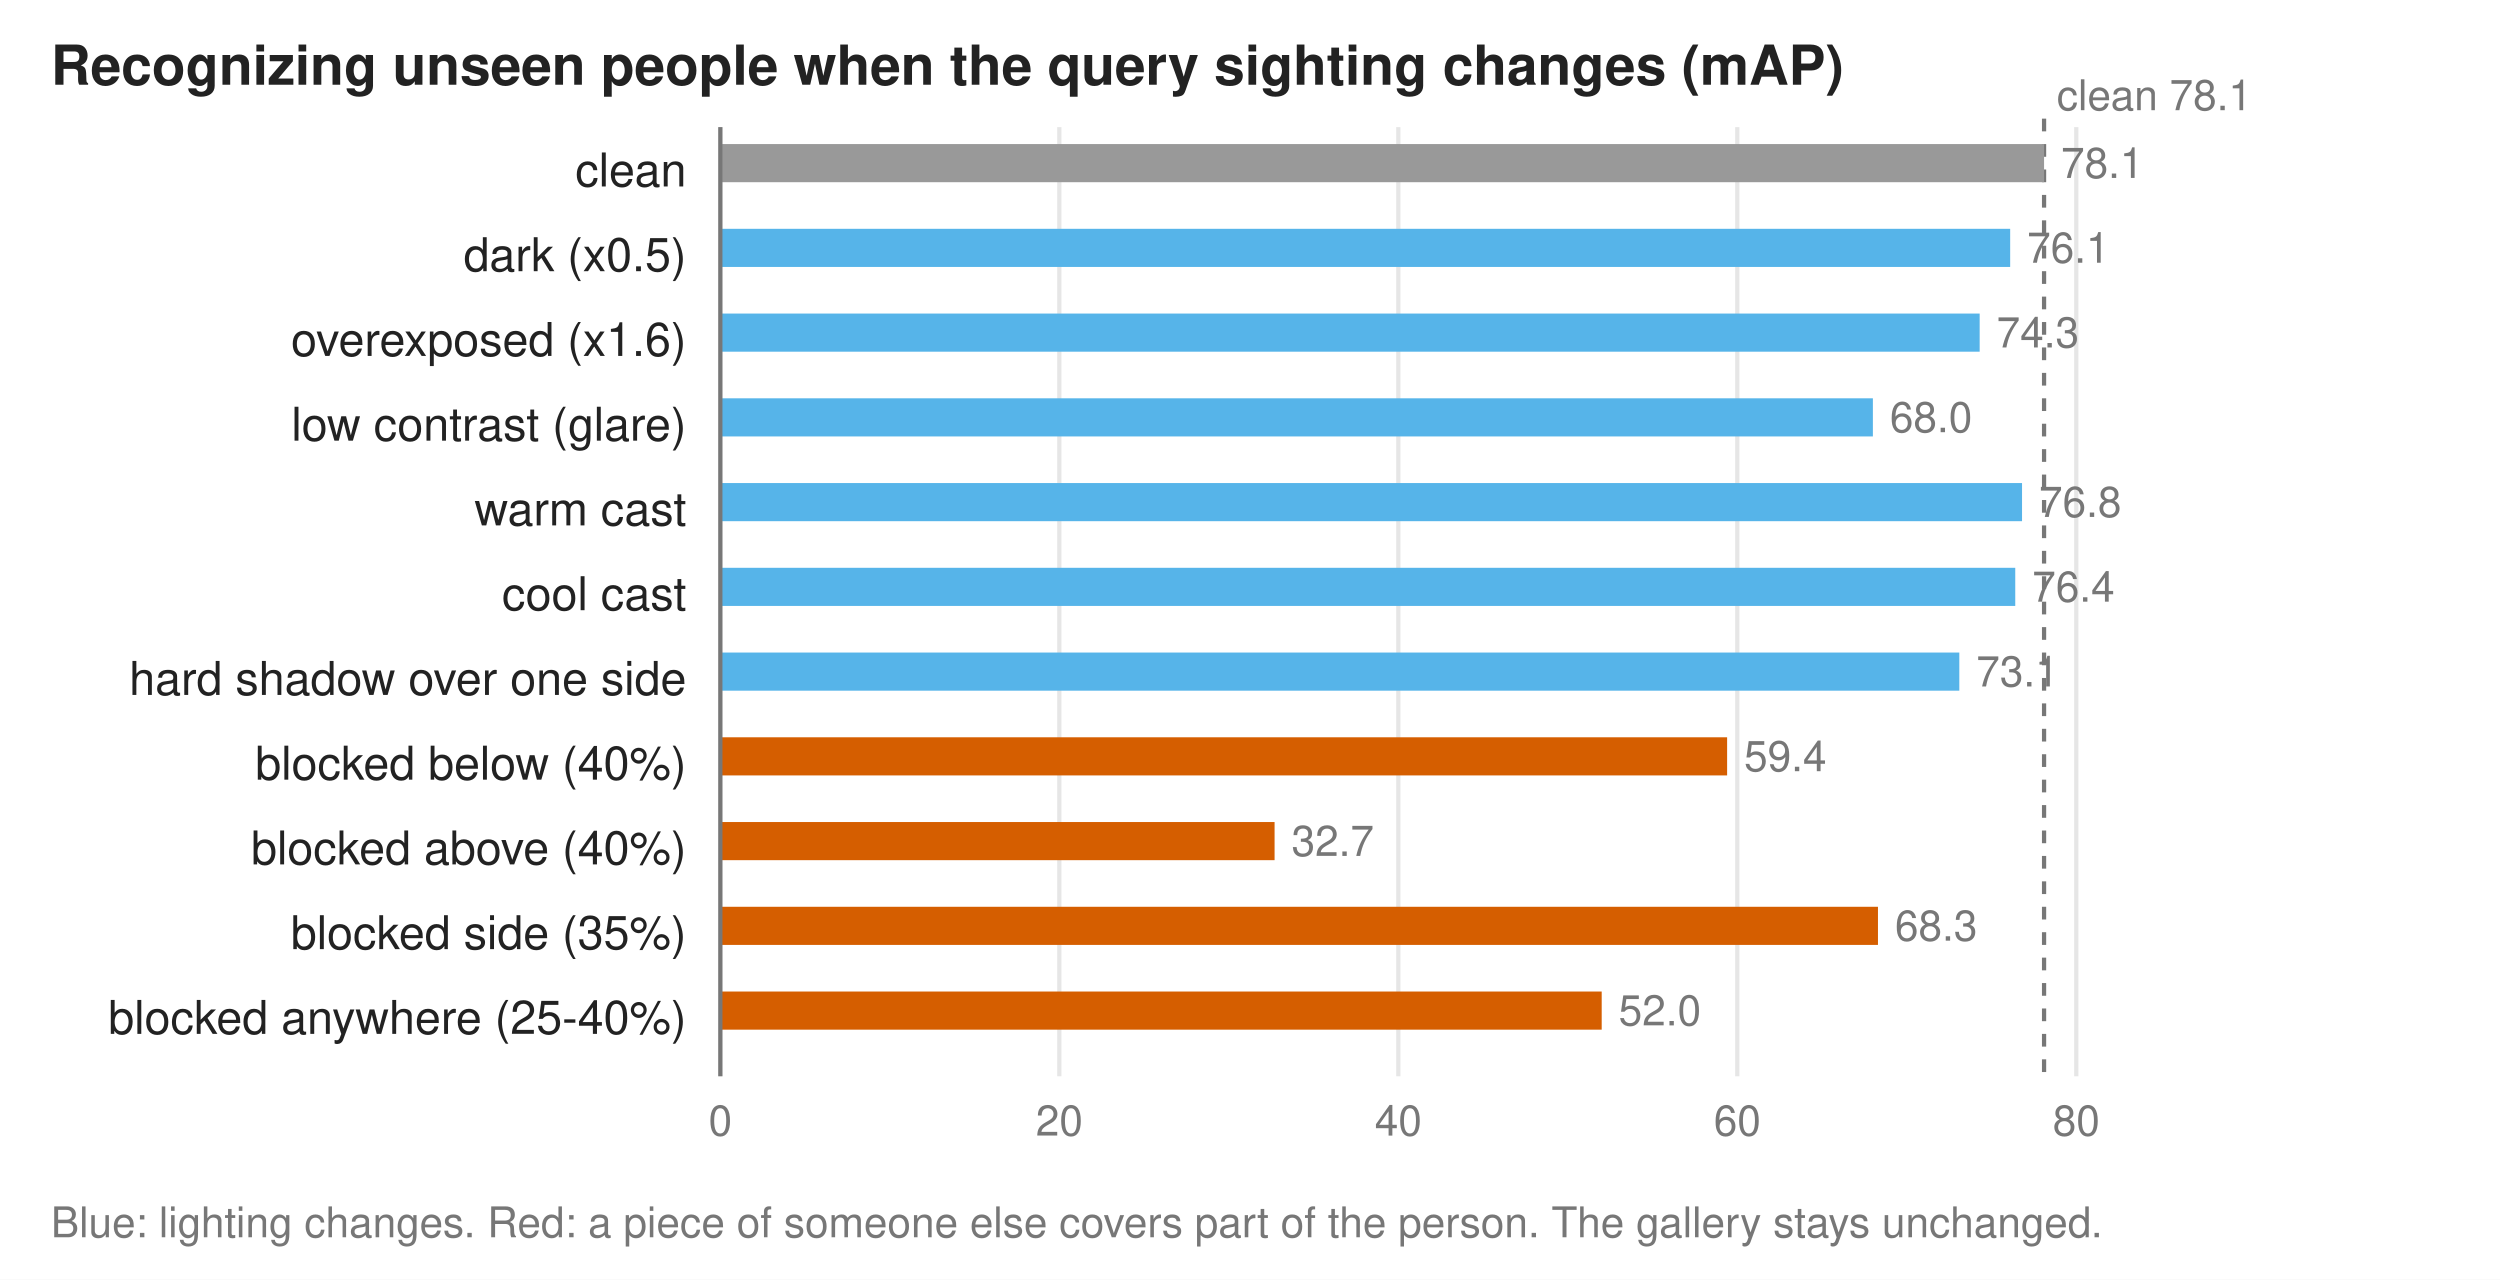
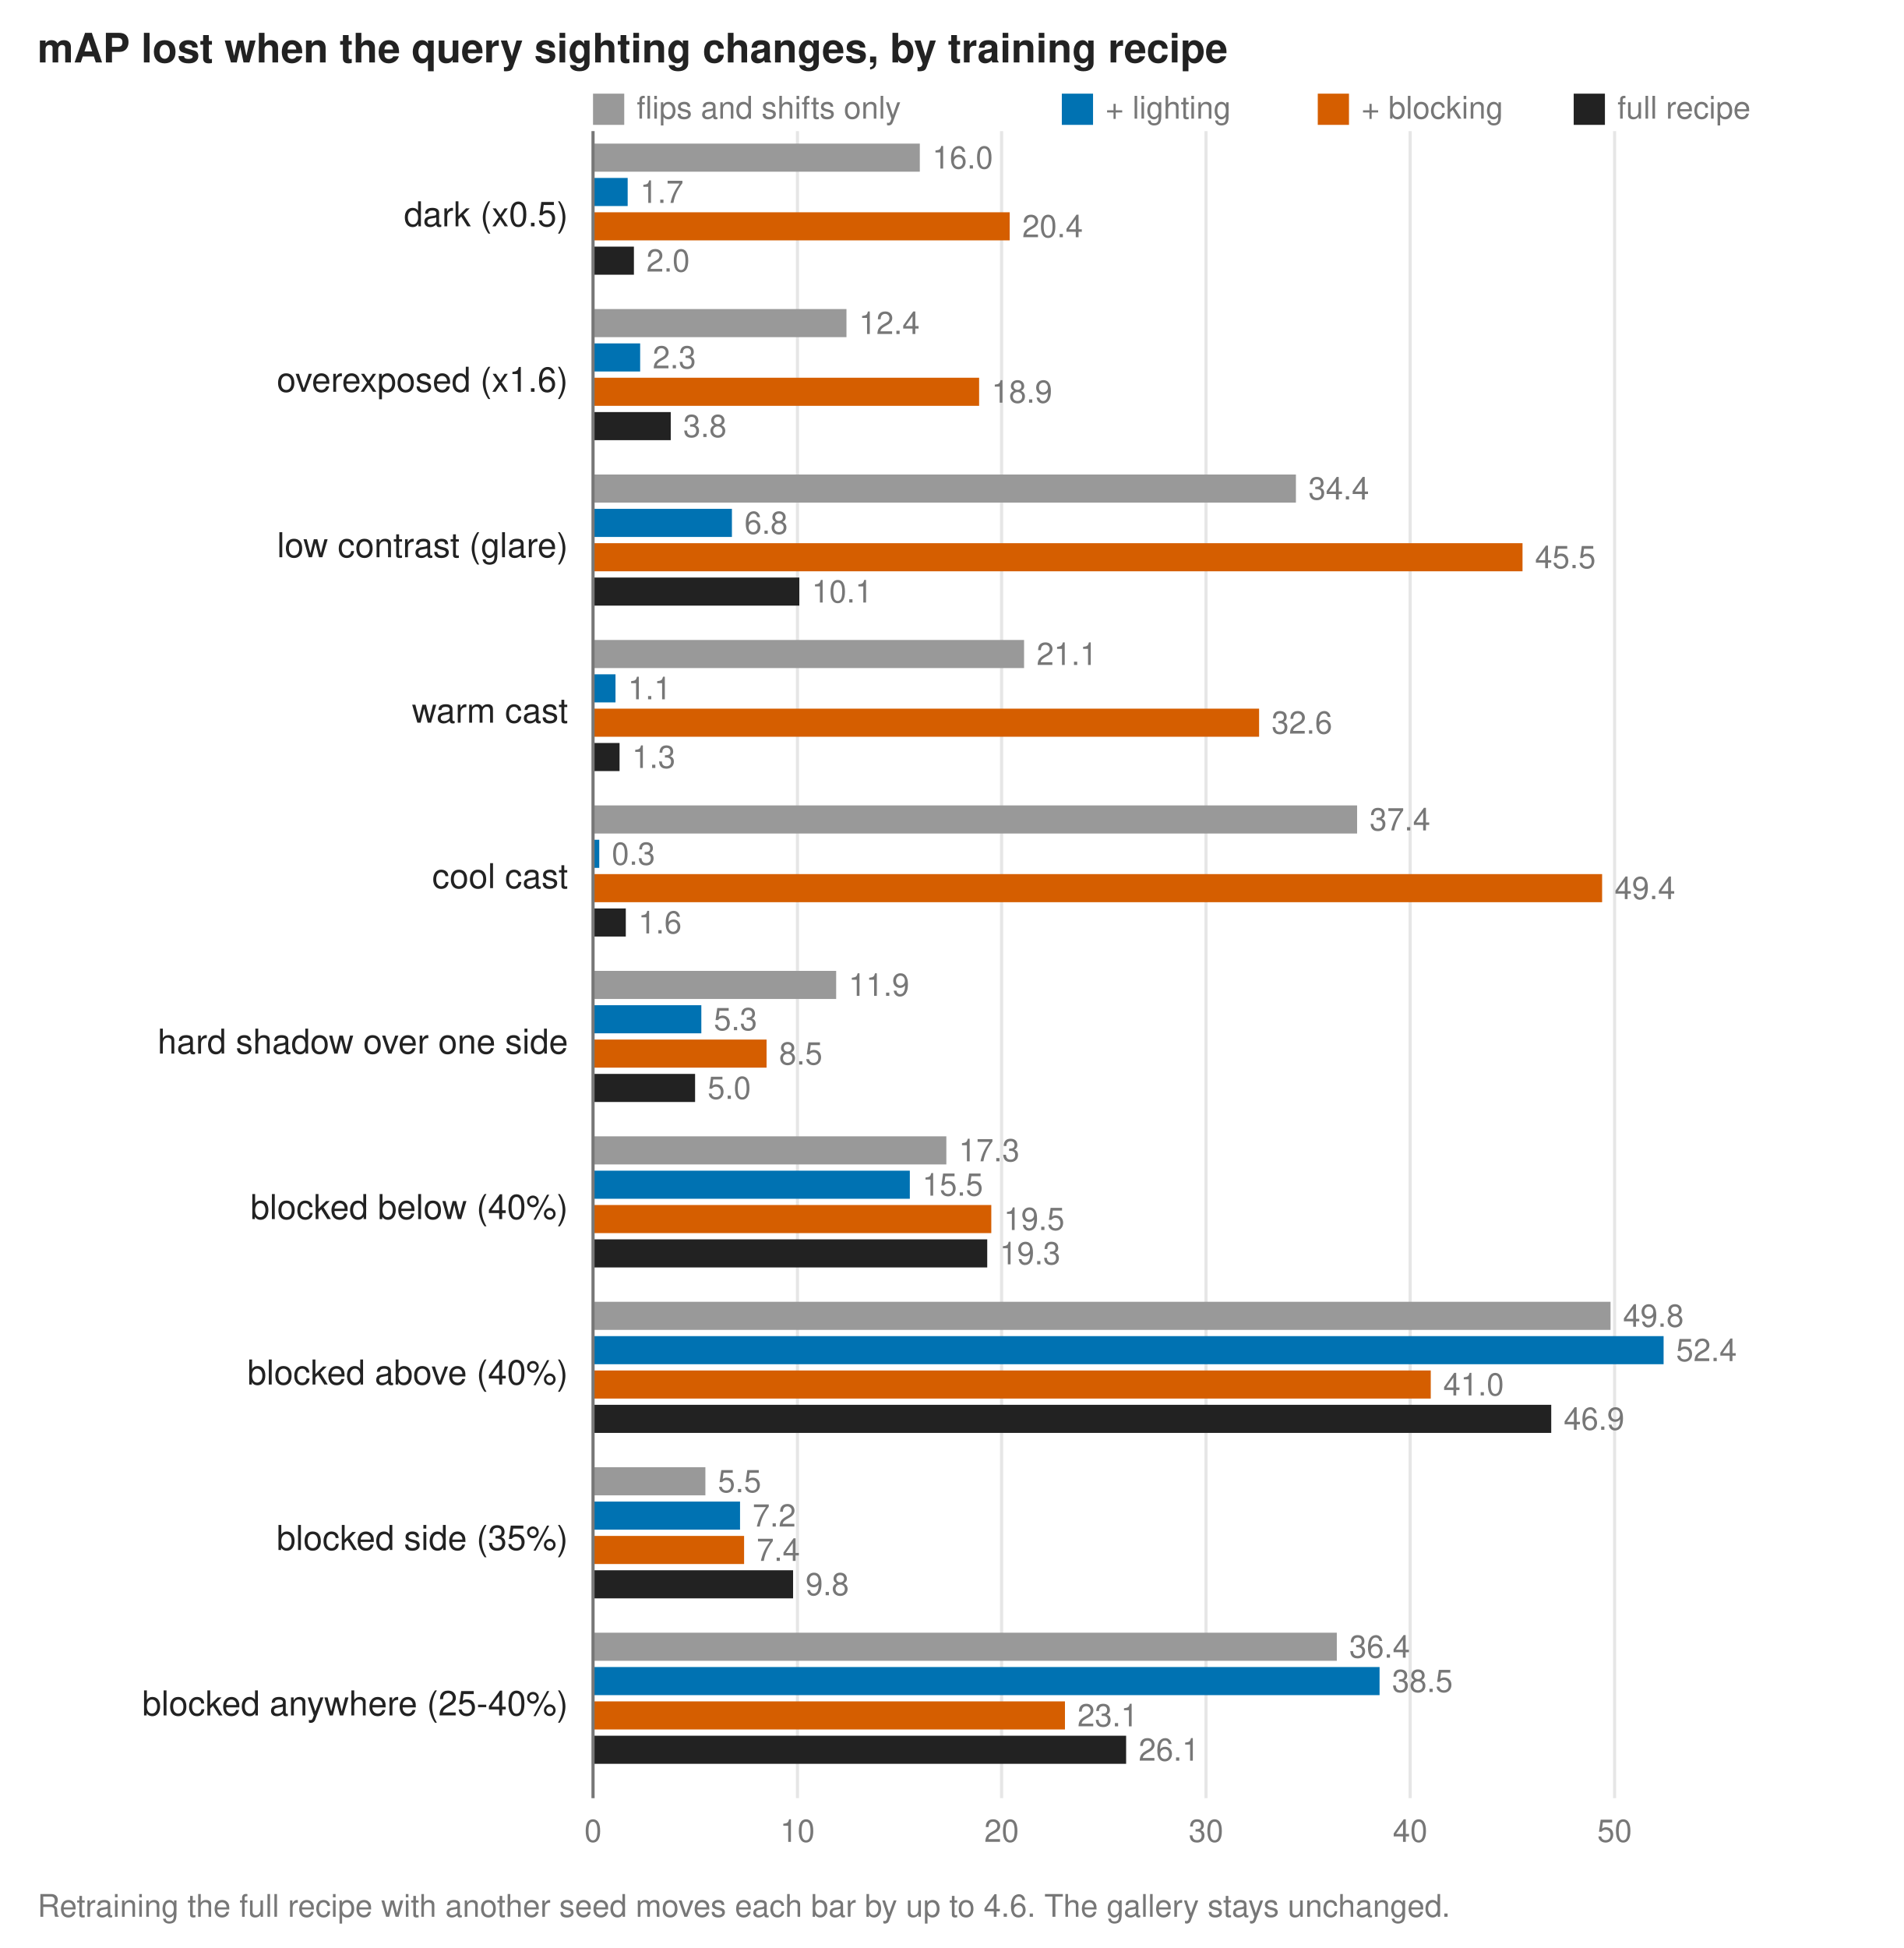
- <svg xmlns="http://www.w3.org/2000/svg" width="590" height="302" viewBox="0 0 590 302" font-family="Helvetica, Arial, sans-serif">
+ <svg xmlns="http://www.w3.org/2000/svg" width="610" height="624" viewBox="0 0 610 624" font-family="Helvetica, Arial, sans-serif">
  <rect width="100%" height="100%" fill="#ffffff" />
-   <text x="12.0" y="20.0" font-size="13" text-anchor="start" fill="#222222" font-weight="bold">Recognizing unseen people when the query sighting changes (mAP)</text>
-   <line x1="170.0" y1="30.0" x2="170.0" y2="254.0" stroke="#e6e6e6" stroke-width="1.0" />
-   <text x="170.0" y="268.0" font-size="10" text-anchor="middle" fill="#777777" font-weight="normal">0</text>
-   <line x1="250.0" y1="30.0" x2="250.0" y2="254.0" stroke="#e6e6e6" stroke-width="1.0" />
-   <text x="250.0" y="268.0" font-size="10" text-anchor="middle" fill="#777777" font-weight="normal">20</text>
-   <line x1="330.0" y1="30.0" x2="330.0" y2="254.0" stroke="#e6e6e6" stroke-width="1.0" />
-   <text x="330.0" y="268.0" font-size="10" text-anchor="middle" fill="#777777" font-weight="normal">40</text>
-   <line x1="410.0" y1="30.0" x2="410.0" y2="254.0" stroke="#e6e6e6" stroke-width="1.0" />
-   <text x="410.0" y="268.0" font-size="10" text-anchor="middle" fill="#777777" font-weight="normal">60</text>
-   <line x1="490.0" y1="30.0" x2="490.0" y2="254.0" stroke="#e6e6e6" stroke-width="1.0" />
-   <text x="490.0" y="268.0" font-size="10" text-anchor="middle" fill="#777777" font-weight="normal">80</text>
-   <line x1="482.4" y1="28.0" x2="482.4" y2="254.0" stroke="#777777" stroke-width="1" stroke-dasharray="3,3" />
-   <text x="485.4" y="26.0" font-size="10" text-anchor="start" fill="#777777" font-weight="normal">clean 78.1</text>
-   <text x="162.0" y="44.0" font-size="11" text-anchor="end" fill="#222222" font-weight="normal">clean</text>
-   <rect x="170.0" y="34.0" width="312.4" height="9.0" fill="#999999" />
-   <text x="486.4" y="42.0" font-size="10" text-anchor="start" fill="#777777" font-weight="normal">78.1</text>
-   <text x="162.0" y="64.0" font-size="11" text-anchor="end" fill="#222222" font-weight="normal">dark (x0.5)</text>
-   <rect x="170.0" y="54.0" width="304.4" height="9.0" fill="#56B4E9" />
-   <text x="478.4" y="62.0" font-size="10" text-anchor="start" fill="#777777" font-weight="normal">76.1</text>
-   <text x="162.0" y="84.0" font-size="11" text-anchor="end" fill="#222222" font-weight="normal">overexposed (x1.6)</text>
-   <rect x="170.0" y="74.0" width="297.2" height="9.0" fill="#56B4E9" />
-   <text x="471.2" y="82.0" font-size="10" text-anchor="start" fill="#777777" font-weight="normal">74.3</text>
-   <text x="162.0" y="104.0" font-size="11" text-anchor="end" fill="#222222" font-weight="normal">low contrast (glare)</text>
-   <rect x="170.0" y="94.0" width="272.0" height="9.0" fill="#56B4E9" />
-   <text x="446.0" y="102.0" font-size="10" text-anchor="start" fill="#777777" font-weight="normal">68.0</text>
-   <text x="162.0" y="124.0" font-size="11" text-anchor="end" fill="#222222" font-weight="normal">warm cast</text>
-   <rect x="170.0" y="114.0" width="307.2" height="9.0" fill="#56B4E9" />
-   <text x="481.2" y="122.0" font-size="10" text-anchor="start" fill="#777777" font-weight="normal">76.8</text>
-   <text x="162.0" y="144.0" font-size="11" text-anchor="end" fill="#222222" font-weight="normal">cool cast</text>
-   <rect x="170.0" y="134.0" width="305.6" height="9.0" fill="#56B4E9" />
-   <text x="479.6" y="142.0" font-size="10" text-anchor="start" fill="#777777" font-weight="normal">76.4</text>
-   <text x="162.0" y="164.0" font-size="11" text-anchor="end" fill="#222222" font-weight="normal">hard shadow over one side</text>
-   <rect x="170.0" y="154.0" width="292.4" height="9.0" fill="#56B4E9" />
-   <text x="466.4" y="162.0" font-size="10" text-anchor="start" fill="#777777" font-weight="normal">73.1</text>
-   <text x="162.0" y="184.0" font-size="11" text-anchor="end" fill="#222222" font-weight="normal">blocked below (40%)</text>
-   <rect x="170.0" y="174.0" width="237.6" height="9.0" fill="#D55E00" />
-   <text x="411.6" y="182.0" font-size="10" text-anchor="start" fill="#777777" font-weight="normal">59.4</text>
-   <text x="162.0" y="204.0" font-size="11" text-anchor="end" fill="#222222" font-weight="normal">blocked above (40%)</text>
-   <rect x="170.0" y="194.0" width="130.8" height="9.0" fill="#D55E00" />
-   <text x="304.8" y="202.0" font-size="10" text-anchor="start" fill="#777777" font-weight="normal">32.7</text>
-   <text x="162.0" y="224.0" font-size="11" text-anchor="end" fill="#222222" font-weight="normal">blocked side (35%)</text>
-   <rect x="170.0" y="214.0" width="273.2" height="9.0" fill="#D55E00" />
-   <text x="447.2" y="222.0" font-size="10" text-anchor="start" fill="#777777" font-weight="normal">68.3</text>
-   <text x="162.0" y="244.0" font-size="11" text-anchor="end" fill="#222222" font-weight="normal">blocked anywhere (25-40%)</text>
-   <rect x="170.0" y="234.0" width="208.0" height="9.0" fill="#D55E00" />
-   <text x="382.0" y="242.0" font-size="10" text-anchor="start" fill="#777777" font-weight="normal">52.0</text>
-   <line x1="170.0" y1="30.0" x2="170.0" y2="254.0" stroke="#777777" stroke-width="1.0" />
-   <text x="12.0" y="292.0" font-size="10" text-anchor="start" fill="#777777" font-weight="normal">Blue: lighting changes. Red: a piece of someone else covers part of the person. The gallery stays unchanged.</text>
+   <text x="12.0" y="20.0" font-size="13" text-anchor="start" fill="#222222" font-weight="bold">mAP lost when the query sighting changes, by training recipe</text>
+   <rect x="190.0" y="30.0" width="10.0" height="10.0" fill="#999999" />
+   <text x="204.0" y="38.0" font-size="10" text-anchor="start" fill="#777777" font-weight="normal">flips and shifts only</text>
+   <rect x="340.2" y="30.0" width="10.0" height="10.0" fill="#0072B2" />
+   <text x="354.2" y="38.0" font-size="10" text-anchor="start" fill="#777777" font-weight="normal">+ lighting</text>
+   <rect x="422.2" y="30.0" width="10.0" height="10.0" fill="#D55E00" />
+   <text x="436.2" y="38.0" font-size="10" text-anchor="start" fill="#777777" font-weight="normal">+ blocking</text>
+   <rect x="504.2" y="30.0" width="10.0" height="10.0" fill="#222222" />
+   <text x="518.2" y="38.0" font-size="10" text-anchor="start" fill="#777777" font-weight="normal">full recipe</text>
+   <line x1="190.0" y1="42.0" x2="190.0" y2="576.0" stroke="#e6e6e6" stroke-width="1.0" />
+   <text x="190.0" y="590.0" font-size="10" text-anchor="middle" fill="#777777" font-weight="normal">0</text>
+   <line x1="255.5" y1="42.0" x2="255.5" y2="576.0" stroke="#e6e6e6" stroke-width="1.0" />
+   <text x="255.5" y="590.0" font-size="10" text-anchor="middle" fill="#777777" font-weight="normal">10</text>
+   <line x1="320.9" y1="42.0" x2="320.9" y2="576.0" stroke="#e6e6e6" stroke-width="1.0" />
+   <text x="320.9" y="590.0" font-size="10" text-anchor="middle" fill="#777777" font-weight="normal">20</text>
+   <line x1="386.4" y1="42.0" x2="386.4" y2="576.0" stroke="#e6e6e6" stroke-width="1.0" />
+   <text x="386.4" y="590.0" font-size="10" text-anchor="middle" fill="#777777" font-weight="normal">30</text>
+   <line x1="451.8" y1="42.0" x2="451.8" y2="576.0" stroke="#e6e6e6" stroke-width="1.0" />
+   <text x="451.8" y="590.0" font-size="10" text-anchor="middle" fill="#777777" font-weight="normal">40</text>
+   <line x1="517.3" y1="42.0" x2="517.3" y2="576.0" stroke="#e6e6e6" stroke-width="1.0" />
+   <text x="517.3" y="590.0" font-size="10" text-anchor="middle" fill="#777777" font-weight="normal">50</text>
+   <text x="182.0" y="72.5" font-size="11" text-anchor="end" fill="#222222" font-weight="normal">dark (x0.5)</text>
+   <rect x="190.0" y="46.0" width="104.7" height="9.0" fill="#999999" />
+   <text x="298.7" y="54.0" font-size="10" text-anchor="start" fill="#777777" font-weight="normal">16.0</text>
+   <rect x="190.0" y="57.0" width="11.1" height="9.0" fill="#0072B2" />
+   <text x="205.1" y="65.0" font-size="10" text-anchor="start" fill="#777777" font-weight="normal">1.7</text>
+   <rect x="190.0" y="68.0" width="133.5" height="9.0" fill="#D55E00" />
+   <text x="327.5" y="76.0" font-size="10" text-anchor="start" fill="#777777" font-weight="normal">20.4</text>
+   <rect x="190.0" y="79.0" width="13.1" height="9.0" fill="#222222" />
+   <text x="207.1" y="87.0" font-size="10" text-anchor="start" fill="#777777" font-weight="normal">2.0</text>
+   <text x="182.0" y="125.5" font-size="11" text-anchor="end" fill="#222222" font-weight="normal">overexposed (x1.6)</text>
+   <rect x="190.0" y="99.0" width="81.2" height="9.0" fill="#999999" />
+   <text x="275.2" y="107.0" font-size="10" text-anchor="start" fill="#777777" font-weight="normal">12.4</text>
+   <rect x="190.0" y="110.0" width="15.1" height="9.0" fill="#0072B2" />
+   <text x="209.1" y="118.0" font-size="10" text-anchor="start" fill="#777777" font-weight="normal">2.3</text>
+   <rect x="190.0" y="121.0" width="123.7" height="9.0" fill="#D55E00" />
+   <text x="317.7" y="129.0" font-size="10" text-anchor="start" fill="#777777" font-weight="normal">18.9</text>
+   <rect x="190.0" y="132.0" width="24.9" height="9.0" fill="#222222" />
+   <text x="218.9" y="140.0" font-size="10" text-anchor="start" fill="#777777" font-weight="normal">3.8</text>
+   <text x="182.0" y="178.5" font-size="11" text-anchor="end" fill="#222222" font-weight="normal">low contrast (glare)</text>
+   <rect x="190.0" y="152.0" width="225.2" height="9.0" fill="#999999" />
+   <text x="419.2" y="160.0" font-size="10" text-anchor="start" fill="#777777" font-weight="normal">34.4</text>
+   <rect x="190.0" y="163.0" width="44.5" height="9.0" fill="#0072B2" />
+   <text x="238.5" y="171.0" font-size="10" text-anchor="start" fill="#777777" font-weight="normal">6.8</text>
+   <rect x="190.0" y="174.0" width="297.8" height="9.0" fill="#D55E00" />
+   <text x="491.8" y="182.0" font-size="10" text-anchor="start" fill="#777777" font-weight="normal">45.5</text>
+   <rect x="190.0" y="185.0" width="66.1" height="9.0" fill="#222222" />
+   <text x="260.1" y="193.0" font-size="10" text-anchor="start" fill="#777777" font-weight="normal">10.1</text>
+   <text x="182.0" y="231.5" font-size="11" text-anchor="end" fill="#222222" font-weight="normal">warm cast</text>
+   <rect x="190.0" y="205.0" width="138.1" height="9.0" fill="#999999" />
+   <text x="332.1" y="213.0" font-size="10" text-anchor="start" fill="#777777" font-weight="normal">21.1</text>
+   <rect x="190.0" y="216.0" width="7.2" height="9.0" fill="#0072B2" />
+   <text x="201.2" y="224.0" font-size="10" text-anchor="start" fill="#777777" font-weight="normal">1.1</text>
+   <rect x="190.0" y="227.0" width="213.4" height="9.0" fill="#D55E00" />
+   <text x="407.4" y="235.0" font-size="10" text-anchor="start" fill="#777777" font-weight="normal">32.6</text>
+   <rect x="190.0" y="238.0" width="8.5" height="9.0" fill="#222222" />
+   <text x="202.5" y="246.0" font-size="10" text-anchor="start" fill="#777777" font-weight="normal">1.3</text>
+   <text x="182.0" y="284.5" font-size="11" text-anchor="end" fill="#222222" font-weight="normal">cool cast</text>
+   <rect x="190.0" y="258.0" width="244.8" height="9.0" fill="#999999" />
+   <text x="438.8" y="266.0" font-size="10" text-anchor="start" fill="#777777" font-weight="normal">37.4</text>
+   <rect x="190.0" y="269.0" width="2.0" height="9.0" fill="#0072B2" />
+   <text x="196.0" y="277.0" font-size="10" text-anchor="start" fill="#777777" font-weight="normal">0.3</text>
+   <rect x="190.0" y="280.0" width="323.3" height="9.0" fill="#D55E00" />
+   <text x="517.3" y="288.0" font-size="10" text-anchor="start" fill="#777777" font-weight="normal">49.4</text>
+   <rect x="190.0" y="291.0" width="10.5" height="9.0" fill="#222222" />
+   <text x="204.5" y="299.0" font-size="10" text-anchor="start" fill="#777777" font-weight="normal">1.6</text>
+   <text x="182.0" y="337.5" font-size="11" text-anchor="end" fill="#222222" font-weight="normal">hard shadow over one side</text>
+   <rect x="190.0" y="311.0" width="77.9" height="9.0" fill="#999999" />
+   <text x="271.9" y="319.0" font-size="10" text-anchor="start" fill="#777777" font-weight="normal">11.9</text>
+   <rect x="190.0" y="322.0" width="34.7" height="9.0" fill="#0072B2" />
+   <text x="228.7" y="330.0" font-size="10" text-anchor="start" fill="#777777" font-weight="normal">5.3</text>
+   <rect x="190.0" y="333.0" width="55.6" height="9.0" fill="#D55E00" />
+   <text x="249.6" y="341.0" font-size="10" text-anchor="start" fill="#777777" font-weight="normal">8.5</text>
+   <rect x="190.0" y="344.0" width="32.7" height="9.0" fill="#222222" />
+   <text x="226.7" y="352.0" font-size="10" text-anchor="start" fill="#777777" font-weight="normal">5.0</text>
+   <text x="182.0" y="390.5" font-size="11" text-anchor="end" fill="#222222" font-weight="normal">blocked below (40%)</text>
+   <rect x="190.0" y="364.0" width="113.2" height="9.0" fill="#999999" />
+   <text x="307.2" y="372.0" font-size="10" text-anchor="start" fill="#777777" font-weight="normal">17.3</text>
+   <rect x="190.0" y="375.0" width="101.5" height="9.0" fill="#0072B2" />
+   <text x="295.5" y="383.0" font-size="10" text-anchor="start" fill="#777777" font-weight="normal">15.5</text>
+   <rect x="190.0" y="386.0" width="127.6" height="9.0" fill="#D55E00" />
+   <text x="321.6" y="394.0" font-size="10" text-anchor="start" fill="#777777" font-weight="normal">19.5</text>
+   <rect x="190.0" y="397.0" width="126.3" height="9.0" fill="#222222" />
+   <text x="320.3" y="405.0" font-size="10" text-anchor="start" fill="#777777" font-weight="normal">19.3</text>
+   <text x="182.0" y="443.5" font-size="11" text-anchor="end" fill="#222222" font-weight="normal">blocked above (40%)</text>
+   <rect x="190.0" y="417.0" width="326.0" height="9.0" fill="#999999" />
+   <text x="520.0" y="425.0" font-size="10" text-anchor="start" fill="#777777" font-weight="normal">49.8</text>
+   <rect x="190.0" y="428.0" width="343.0" height="9.0" fill="#0072B2" />
+   <text x="537.0" y="436.0" font-size="10" text-anchor="start" fill="#777777" font-weight="normal">52.4</text>
+   <rect x="190.0" y="439.0" width="268.4" height="9.0" fill="#D55E00" />
+   <text x="462.4" y="447.0" font-size="10" text-anchor="start" fill="#777777" font-weight="normal">41.0</text>
+   <rect x="190.0" y="450.0" width="307.0" height="9.0" fill="#222222" />
+   <text x="501.0" y="458.0" font-size="10" text-anchor="start" fill="#777777" font-weight="normal">46.9</text>
+   <text x="182.0" y="496.5" font-size="11" text-anchor="end" fill="#222222" font-weight="normal">blocked side (35%)</text>
+   <rect x="190.0" y="470.0" width="36.0" height="9.0" fill="#999999" />
+   <text x="230.0" y="478.0" font-size="10" text-anchor="start" fill="#777777" font-weight="normal">5.5</text>
+   <rect x="190.0" y="481.0" width="47.1" height="9.0" fill="#0072B2" />
+   <text x="241.1" y="489.0" font-size="10" text-anchor="start" fill="#777777" font-weight="normal">7.2</text>
+   <rect x="190.0" y="492.0" width="48.4" height="9.0" fill="#D55E00" />
+   <text x="242.4" y="500.0" font-size="10" text-anchor="start" fill="#777777" font-weight="normal">7.4</text>
+   <rect x="190.0" y="503.0" width="64.1" height="9.0" fill="#222222" />
+   <text x="258.1" y="511.0" font-size="10" text-anchor="start" fill="#777777" font-weight="normal">9.8</text>
+   <text x="182.0" y="549.5" font-size="11" text-anchor="end" fill="#222222" font-weight="normal">blocked anywhere (25-40%)</text>
+   <rect x="190.0" y="523.0" width="238.3" height="9.0" fill="#999999" />
+   <text x="432.3" y="531.0" font-size="10" text-anchor="start" fill="#777777" font-weight="normal">36.4</text>
+   <rect x="190.0" y="534.0" width="252.0" height="9.0" fill="#0072B2" />
+   <text x="446.0" y="542.0" font-size="10" text-anchor="start" fill="#777777" font-weight="normal">38.5</text>
+   <rect x="190.0" y="545.0" width="151.2" height="9.0" fill="#D55E00" />
+   <text x="345.2" y="553.0" font-size="10" text-anchor="start" fill="#777777" font-weight="normal">23.1</text>
+   <rect x="190.0" y="556.0" width="170.8" height="9.0" fill="#222222" />
+   <text x="364.8" y="564.0" font-size="10" text-anchor="start" fill="#777777" font-weight="normal">26.1</text>
+   <line x1="190.0" y1="42.0" x2="190.0" y2="576.0" stroke="#777777" stroke-width="1.0" />
+   <text x="12.0" y="614.0" font-size="10" text-anchor="start" fill="#777777" font-weight="normal">Retraining the full recipe with another seed moves each bar by up to 4.6. The gallery stays unchanged.</text>
</svg>
